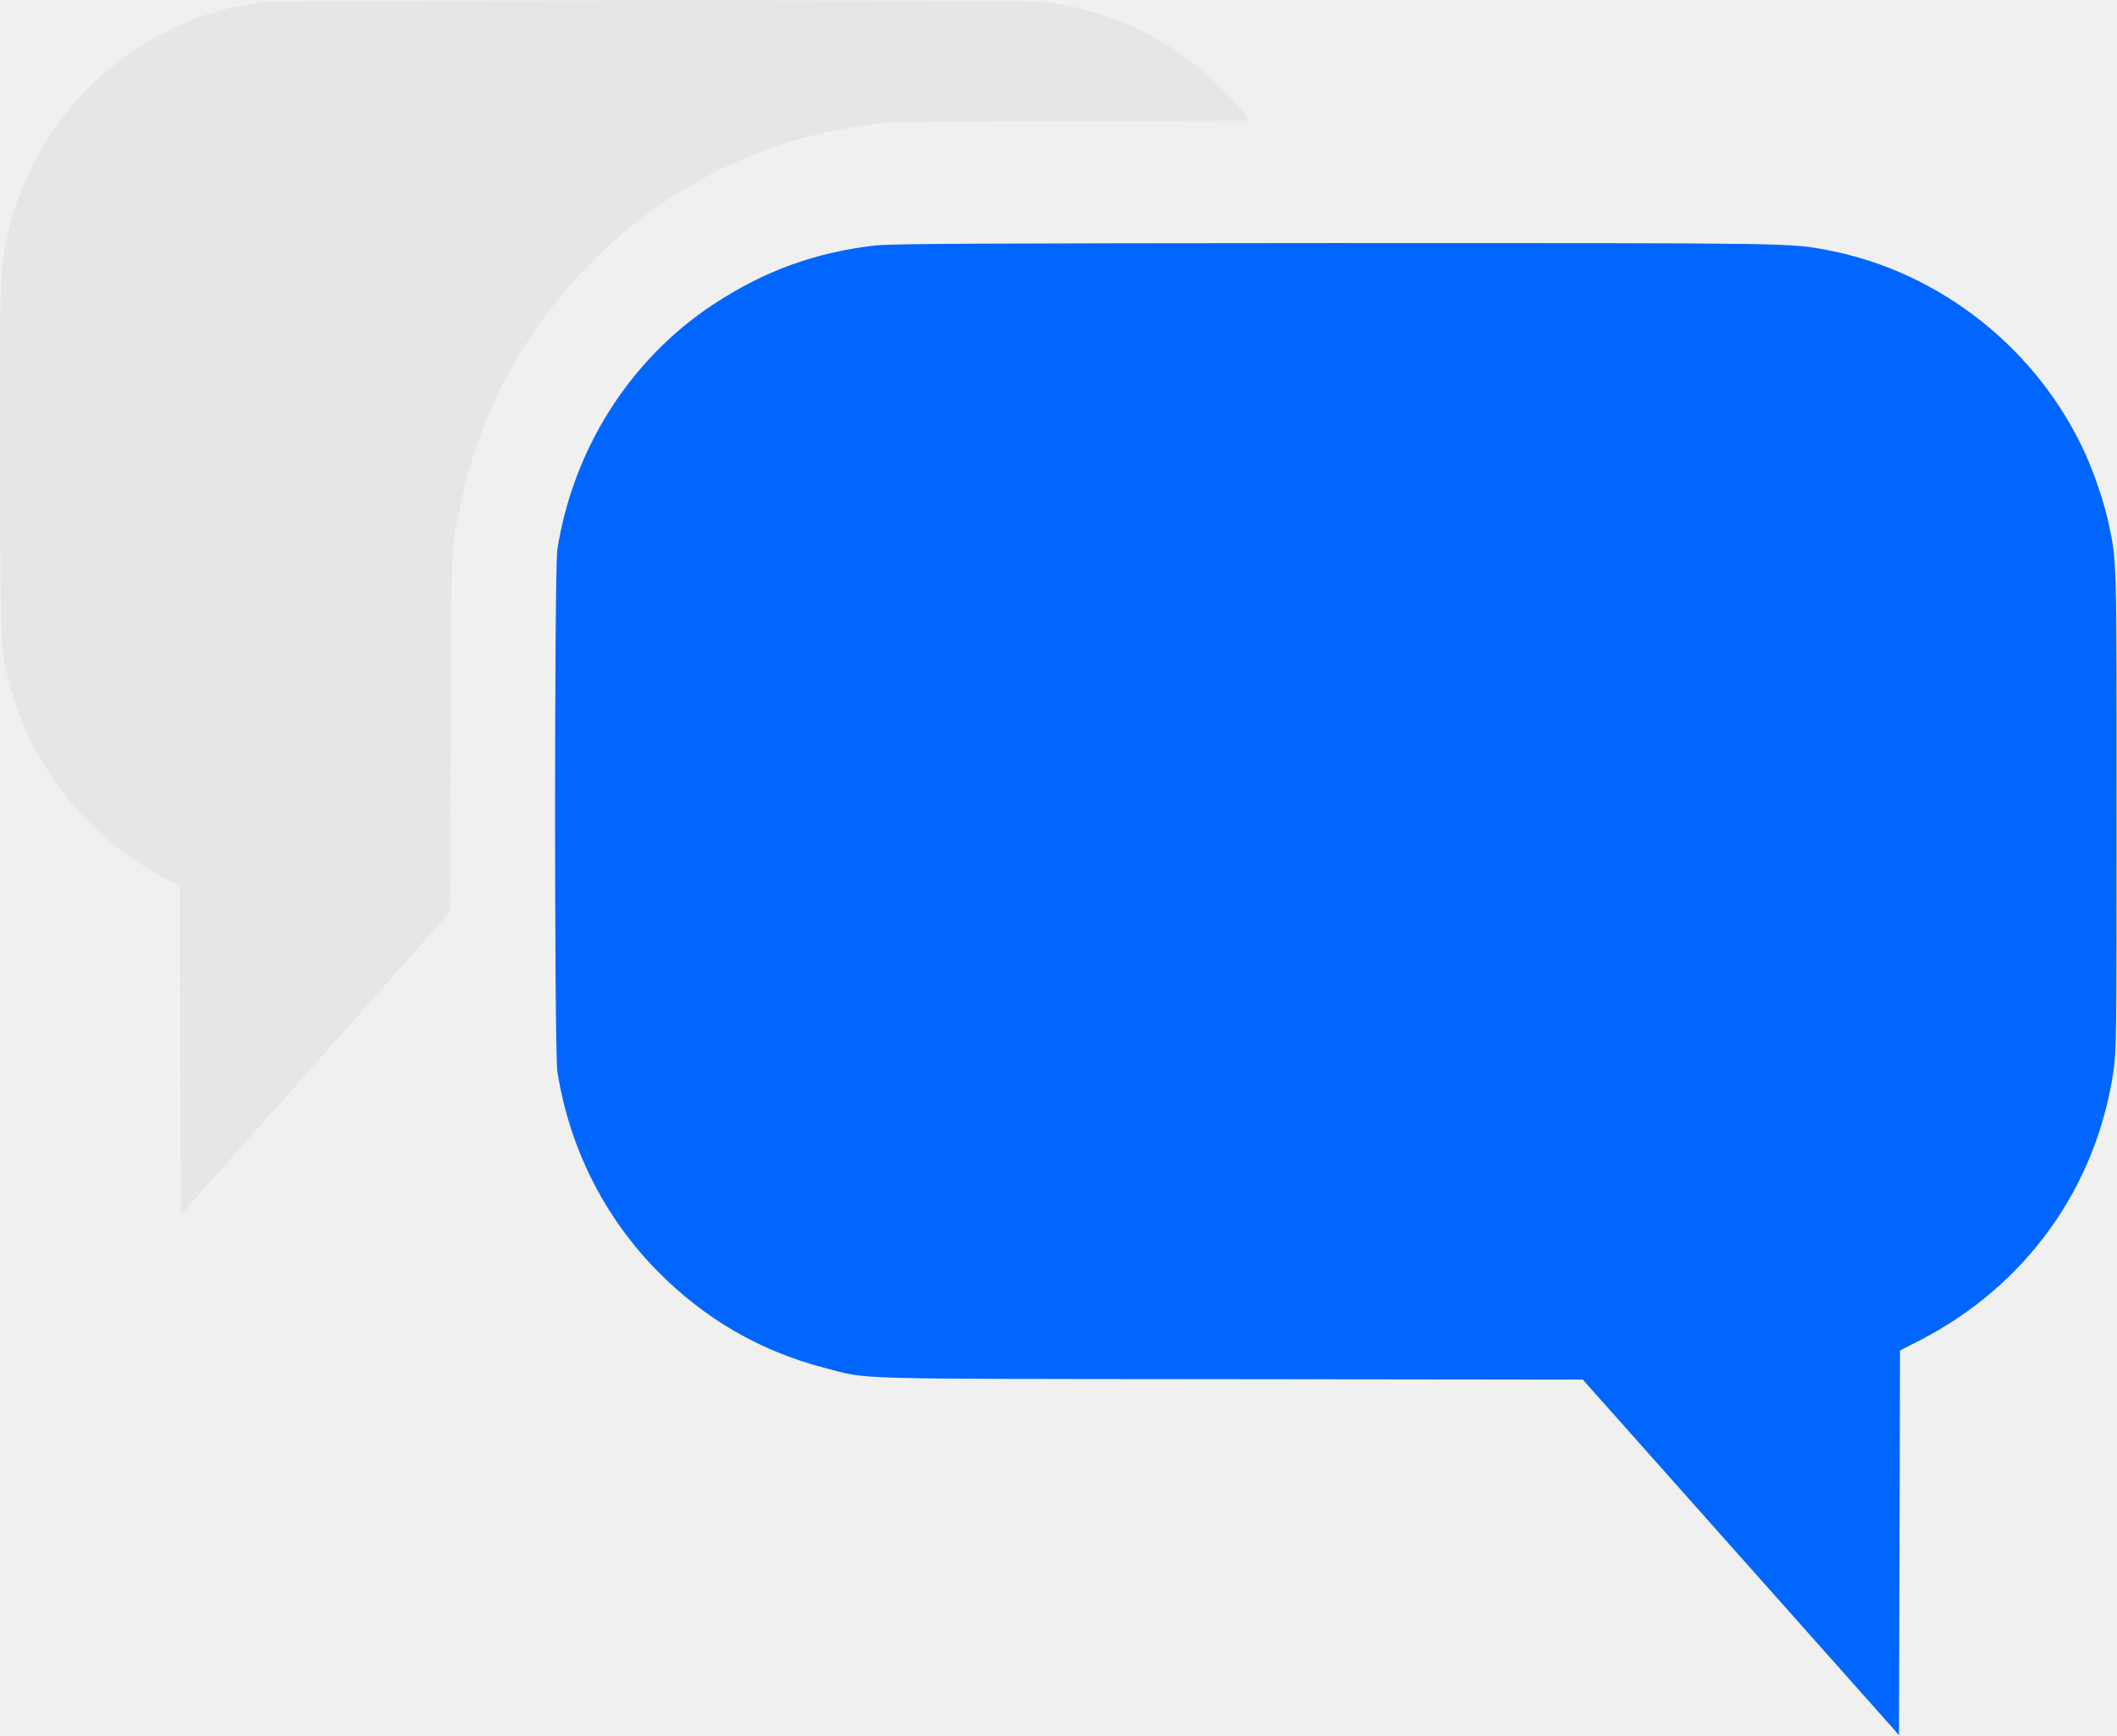
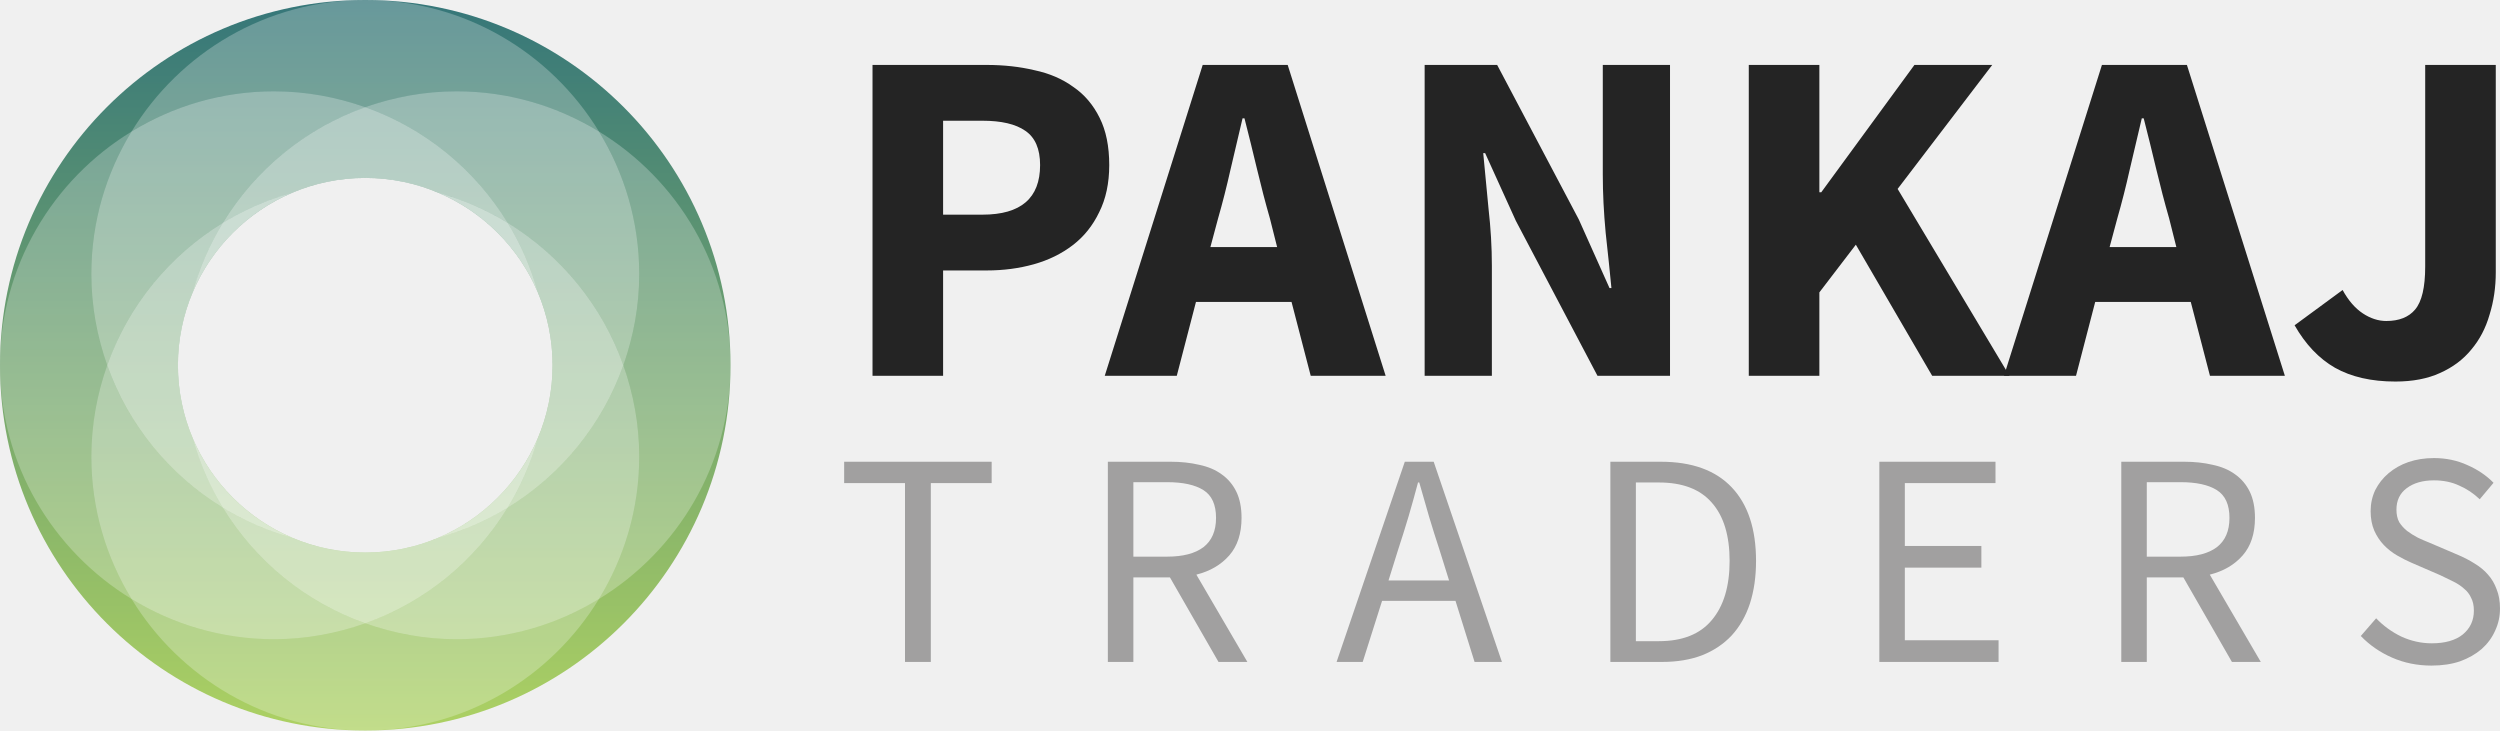
- <svg xmlns="http://www.w3.org/2000/svg" xml:space="preserve" width="16.139mm" height="13.229mm" version="1.1" style="shape-rendering:geometricPrecision; text-rendering:geometricPrecision; image-rendering:optimizeQuality; fill-rule:evenodd; clip-rule:evenodd" viewBox="0 0 103.31 84.68">
+ <svg xmlns="http://www.w3.org/2000/svg" width="154" height="45" viewBox="0 0 154 45" fill="none">
+   <path d="M17.986 33.121C15.245 31.954 13.045 29.756 11.878 27.014C11.289 25.626 10.96 24.101 10.96 22.499C10.96 20.898 11.288 19.372 11.878 17.986C13.045 15.242 15.244 13.046 17.986 11.879C19.373 11.288 20.898 10.96 22.5 10.96C24.101 10.96 25.627 11.288 27.014 11.879C29.756 13.046 31.954 15.243 33.121 17.986C33.712 19.372 34.039 20.898 34.039 22.499C34.039 24.101 33.712 25.626 33.121 27.014C31.954 29.755 29.758 31.954 27.014 33.121C25.627 33.71 24.101 34.039 22.5 34.039C20.898 34.039 19.373 33.71 17.986 33.121ZM0 22.5C0 34.925 10.074 45 22.5 45C34.927 45 45 34.925 45 22.5C45 10.073 34.927 0 22.5 0C10.074 0 0 10.073 0 22.5Z" fill="url(#paint0_linear_2307_5571)" />
+   <path opacity="0.25" d="M6.607 22.5C5.983 20.738 5.625 18.851 5.625 16.875C5.625 13.658 6.543 10.662 8.105 8.104C3.25 11.067 0 16.398 0 22.5C0 28.603 3.25 33.933 8.105 36.897C6.543 34.338 5.625 31.343 5.625 28.125C5.625 26.15 5.982 24.263 6.607 22.5Z" fill="white" />
+   <path opacity="0.25" d="M45.001 22.5C45.001 16.398 41.75 11.067 36.897 8.104C38.459 10.662 39.376 13.658 39.376 16.875C39.376 18.851 39.018 20.738 38.394 22.5C39.018 24.263 39.376 26.15 39.376 28.125C39.376 31.343 38.459 34.338 36.897 36.897C41.75 33.933 45.001 28.603 45.001 22.5Z" fill="white" />
+   <path opacity="0.25" d="M22.501 38.394C20.738 39.018 18.851 39.375 16.876 39.375C13.658 39.375 10.663 38.458 8.104 36.895C11.068 41.749 16.399 45 22.501 45C28.603 45 33.934 41.749 36.897 36.895C34.339 38.458 31.343 39.375 28.126 39.375C26.15 39.375 24.262 39.019 22.501 38.394Z" fill="white" />
+   <path opacity="0.25" d="M13.729 31.271C10.447 29.267 7.909 26.181 6.606 22.5C5.983 24.262 5.626 26.149 5.626 28.125C5.626 31.343 6.542 34.338 8.104 36.896C10.663 38.458 13.658 39.375 16.876 39.375C18.851 39.375 20.739 39.017 22.501 38.395C18.82 37.091 15.733 34.553 13.729 31.271Z" fill="white" />
+   <path opacity="0.25" d="M13.729 31.271C10.447 29.267 7.909 26.181 6.606 22.5C5.983 24.262 5.626 26.149 5.626 28.125C5.626 31.343 6.542 34.338 8.104 36.896C10.663 38.458 13.658 39.375 16.876 39.375C18.851 39.375 20.739 39.017 22.501 38.395C18.82 37.091 15.733 34.553 13.729 31.271Z" fill="white" />
+   <path opacity="0.25" d="M38.395 22.5C37.091 26.181 34.554 29.266 31.271 31.271C29.267 34.553 26.181 37.091 22.501 38.394C24.263 39.018 26.15 39.375 28.126 39.375C31.343 39.375 34.338 38.459 36.896 36.896C38.459 34.338 39.376 31.343 39.376 28.125C39.376 26.149 39.019 24.262 38.395 22.5Z" fill="white" />
+   <path opacity="0.25" d="M38.395 22.5C37.091 26.181 34.554 29.266 31.271 31.271C29.267 34.553 26.181 37.091 22.501 38.394C24.263 39.018 26.15 39.375 28.126 39.375C31.343 39.375 34.338 38.459 36.896 36.896C38.459 34.338 39.376 31.343 39.376 28.125C39.376 26.149 39.019 24.262 38.395 22.5Z" fill="white" />
+   <path opacity="0.25" d="M17.986 33.121C16.47 32.7 15.042 32.073 13.729 31.271C15.733 34.553 18.819 37.091 22.5 38.394C26.181 37.091 29.266 34.553 31.27 31.271C29.957 32.072 28.531 32.7 27.013 33.121C25.627 33.711 24.101 34.039 22.499 34.039C20.897 34.039 19.374 33.711 17.986 33.121Z" fill="white" />
+   <path opacity="0.25" d="M17.986 33.121C16.47 32.7 15.042 32.073 13.729 31.271C15.733 34.553 18.819 37.091 22.5 38.394C26.181 37.091 29.266 34.553 31.27 31.271C29.957 32.072 28.531 32.7 27.013 33.121C25.627 33.711 24.101 34.039 22.499 34.039C20.897 34.039 19.374 33.711 17.986 33.121Z" fill="white" />
+   <path opacity="0.25" d="M17.986 33.121C16.47 32.7 15.042 32.073 13.729 31.271C15.733 34.553 18.819 37.091 22.5 38.394C26.181 37.091 29.266 34.553 31.27 31.271C29.957 32.072 28.531 32.7 27.013 33.121C25.627 33.711 24.101 34.039 22.499 34.039C20.897 34.039 19.374 33.711 17.986 33.121Z" fill="white" />
+   <path opacity="0.25" d="M22.501 6.606C24.262 5.982 26.15 5.625 28.126 5.625C31.343 5.625 34.339 6.542 36.897 8.104C33.934 3.251 28.603 0 22.501 0C16.399 0 11.068 3.251 8.104 8.104C10.663 6.542 13.658 5.625 16.876 5.625C18.851 5.625 20.738 5.982 22.501 6.606Z" fill="white" />
+   <path opacity="0.25" d="M22.501 6.606C20.738 5.982 18.851 5.625 16.876 5.625C13.658 5.625 10.663 6.542 8.104 8.104C6.542 10.663 5.626 13.658 5.626 16.875C5.626 18.851 5.983 20.738 6.607 22.5C7.909 18.82 10.447 15.733 13.729 13.729C15.733 10.447 18.82 7.91 22.501 6.606Z" fill="white" />
+   <path opacity="0.25" d="M22.501 6.606C20.738 5.982 18.851 5.625 16.876 5.625C13.658 5.625 10.663 6.542 8.104 8.104C6.542 10.663 5.626 13.658 5.626 16.875C5.626 18.851 5.983 20.738 6.607 22.5C7.909 18.82 10.447 15.733 13.729 13.729C15.733 10.447 18.82 7.91 22.501 6.606Z" fill="white" />
+   <path opacity="0.25" d="M36.896 8.104C34.339 6.542 31.343 5.625 28.126 5.625C26.149 5.625 24.262 5.982 22.501 6.605C26.181 7.909 29.267 10.447 31.271 13.729C34.553 15.733 37.092 18.819 38.395 22.5C39.018 20.738 39.376 18.851 39.376 16.875C39.376 13.658 38.459 10.662 36.896 8.104Z" fill="white" />
+   <path opacity="0.25" d="M36.896 8.104C34.339 6.542 31.343 5.625 28.126 5.625C26.149 5.625 24.262 5.982 22.501 6.605C26.181 7.909 29.267 10.447 31.271 13.729C34.553 15.733 37.092 18.819 38.395 22.5C39.018 20.738 39.376 18.851 39.376 16.875C39.376 13.658 38.459 10.662 36.896 8.104Z" fill="white" />
+   <path opacity="0.25" d="M27.014 11.879C28.53 12.3 29.958 12.927 31.272 13.729C29.267 10.446 26.181 7.909 22.5 6.605C18.82 7.909 15.734 10.446 13.73 13.729C15.043 12.927 16.469 12.3 17.988 11.879C19.374 11.289 20.899 10.961 22.501 10.961C24.103 10.962 25.628 11.289 27.014 11.879Z" fill="white" />
+   <path opacity="0.25" d="M27.014 11.879C28.53 12.3 29.958 12.927 31.272 13.729C29.267 10.446 26.181 7.909 22.5 6.605C18.82 7.909 15.734 10.446 13.73 13.729C15.043 12.927 16.469 12.3 17.988 11.879C19.374 11.289 20.899 10.961 22.501 10.961C24.103 10.962 25.628 11.289 27.014 11.879Z" fill="white" />
+   <path opacity="0.25" d="M27.014 11.879C28.53 12.3 29.958 12.927 31.272 13.729C29.267 10.446 26.181 7.909 22.5 6.605C18.82 7.909 15.734 10.446 13.73 13.729C15.043 12.927 16.469 12.3 17.988 11.879C19.374 11.289 20.899 10.961 22.501 10.961C24.103 10.962 25.628 11.289 27.014 11.879Z" fill="white" />
+   <path opacity="0.25" d="M11.88 17.987C12.301 16.47 12.927 15.042 13.729 13.729C10.447 15.734 7.91 18.819 6.607 22.5C7.91 26.181 10.447 29.267 13.729 31.271C12.928 29.957 12.301 28.531 11.88 27.013C11.29 25.627 10.962 24.102 10.962 22.5C10.962 20.898 11.29 19.373 11.88 17.987Z" fill="white" />
+   <path opacity="0.25" d="M11.88 17.987C12.301 16.47 12.927 15.042 13.729 13.729C10.447 15.734 7.91 18.819 6.607 22.5C7.91 26.181 10.447 29.267 13.729 31.271C12.928 29.957 12.301 28.531 11.88 27.013C11.29 25.627 10.962 24.102 10.962 22.5C10.962 20.898 11.29 19.373 11.88 17.987Z" fill="white" />
+   <path opacity="0.25" d="M11.88 17.987C12.301 16.47 12.927 15.042 13.729 13.729C10.447 15.734 7.91 18.819 6.607 22.5C7.91 26.181 10.447 29.267 13.729 31.271C12.928 29.957 12.301 28.531 11.88 27.013C11.29 25.627 10.962 24.102 10.962 22.5C10.962 20.898 11.29 19.373 11.88 17.987Z" fill="white" />
+   <path opacity="0.25" d="M31.272 13.729C32.074 15.042 32.701 16.47 33.121 17.987C33.712 19.373 34.039 20.898 34.039 22.5C34.039 24.102 33.712 25.627 33.121 27.013C32.701 28.53 32.075 29.958 31.272 31.271C34.554 29.267 37.091 26.181 38.395 22.5C37.091 18.819 34.554 15.734 31.272 13.729Z" fill="white" />
+   <path opacity="0.25" d="M31.272 13.729C32.074 15.042 32.701 16.47 33.121 17.987C33.712 19.373 34.039 20.898 34.039 22.5C34.039 24.102 33.712 25.627 33.121 27.013C32.701 28.53 32.075 29.958 31.272 31.271C34.554 29.267 37.091 26.181 38.395 22.5C37.091 18.819 34.554 15.734 31.272 13.729Z" fill="white" />
+   <path opacity="0.25" d="M31.272 13.729C32.074 15.042 32.701 16.47 33.121 17.987C33.712 19.373 34.039 20.898 34.039 22.5C34.039 24.102 33.712 25.627 33.121 27.013C32.701 28.53 32.075 29.958 31.272 31.271C34.554 29.267 37.091 26.181 38.395 22.5C37.091 18.819 34.554 15.734 31.272 13.729Z" fill="white" />
+   <path opacity="0.25" d="M33.121 17.987C32.701 16.47 32.075 15.043 31.272 13.73C29.958 12.927 28.531 12.3 27.014 11.879C29.757 13.046 31.954 15.245 33.121 17.987Z" fill="white" />
+   <path opacity="0.25" d="M33.121 17.987C32.701 16.47 32.075 15.043 31.272 13.73C29.958 12.927 28.531 12.3 27.014 11.879C29.757 13.046 31.954 15.245 33.121 17.987Z" fill="white" />
+   <path opacity="0.25" d="M33.121 17.987C32.701 16.47 32.075 15.043 31.272 13.73C29.958 12.927 28.531 12.3 27.014 11.879C29.757 13.046 31.954 15.245 33.121 17.987Z" fill="white" />
+   <path opacity="0.25" d="M33.121 17.987C32.701 16.47 32.075 15.043 31.272 13.73C29.958 12.927 28.531 12.3 27.014 11.879C29.757 13.046 31.954 15.245 33.121 17.987Z" fill="white" />
+   <path opacity="0.25" d="M11.88 27.014C12.301 28.531 12.927 29.959 13.729 31.272C15.043 32.073 16.47 32.7 17.987 33.122C15.245 31.955 13.046 29.757 11.88 27.014Z" fill="white" />
+   <path opacity="0.25" d="M11.88 27.014C12.301 28.531 12.927 29.959 13.729 31.272C15.043 32.073 16.47 32.7 17.987 33.122C15.245 31.955 13.046 29.757 11.88 27.014Z" fill="white" />
+   <path opacity="0.25" d="M11.88 27.014C12.301 28.531 12.927 29.959 13.729 31.272C15.043 32.073 16.47 32.7 17.987 33.122C15.245 31.955 13.046 29.757 11.88 27.014Z" fill="white" />
+   <path opacity="0.25" d="M11.88 27.014C12.301 28.531 12.927 29.959 13.729 31.272C15.043 32.073 16.47 32.7 17.987 33.122C15.245 31.955 13.046 29.757 11.88 27.014Z" fill="white" />
+   <path opacity="0.25" d="M27.014 33.121C28.531 32.699 29.959 32.073 31.272 31.271C32.073 29.958 32.701 28.531 33.122 27.013C31.954 29.757 29.757 31.954 27.014 33.121Z" fill="white" />
+   <path opacity="0.25" d="M27.014 33.121C28.531 32.699 29.959 32.073 31.272 31.271C32.073 29.958 32.701 28.531 33.122 27.013C31.954 29.757 29.757 31.954 27.014 33.121Z" fill="white" />
+   <path opacity="0.25" d="M27.014 33.121C28.531 32.699 29.959 32.073 31.272 31.271C32.073 29.958 32.701 28.531 33.122 27.013C31.954 29.757 29.757 31.954 27.014 33.121Z" fill="white" />
+   <path opacity="0.25" d="M27.014 33.121C28.531 32.699 29.959 32.073 31.272 31.271C32.073 29.958 32.701 28.531 33.122 27.013C31.954 29.757 29.757 31.954 27.014 33.121Z" fill="white" />
+   <path opacity="0.25" d="M17.987 11.878C16.47 12.299 15.043 12.926 13.729 13.729C12.927 15.042 12.3 16.469 11.879 17.986C13.046 15.244 15.245 13.046 17.987 11.878Z" fill="white" />
+   <path opacity="0.25" d="M17.987 11.878C16.47 12.299 15.043 12.926 13.729 13.729C12.927 15.042 12.3 16.469 11.879 17.986C13.046 15.244 15.245 13.046 17.987 11.878Z" fill="white" />
+   <path opacity="0.25" d="M17.987 11.878C16.47 12.299 15.043 12.926 13.729 13.729C12.927 15.042 12.3 16.469 11.879 17.986C13.046 15.244 15.245 13.046 17.987 11.878Z" fill="white" />
+   <path opacity="0.25" d="M17.987 11.878C16.47 12.299 15.043 12.926 13.729 13.729C12.927 15.042 12.3 16.469 11.879 17.986C13.046 15.244 15.245 13.046 17.987 11.878Z" fill="white" />
+   <path d="M53.747 4H60.787C61.832 4 62.808 4.108 63.715 4.323C64.642 4.519 65.441 4.862 66.111 5.351C66.801 5.821 67.343 6.457 67.738 7.26C68.132 8.044 68.329 9.013 68.329 10.168C68.329 11.284 68.122 12.254 67.708 13.076C67.314 13.899 66.772 14.574 66.081 15.103C65.391 15.632 64.593 16.023 63.686 16.278C62.779 16.532 61.812 16.66 60.787 16.66H58.095V23.151H53.747V4ZM60.521 13.223C62.887 13.223 64.07 12.205 64.07 10.168C64.07 9.17 63.764 8.465 63.153 8.053C62.562 7.642 61.684 7.437 60.521 7.437H58.095V13.223H60.521Z" fill="#242424" />
+   <path d="M78.671 15.22L78.227 13.458C77.951 12.498 77.685 11.48 77.429 10.403C77.172 9.326 76.916 8.288 76.66 7.29H76.541C76.305 8.308 76.058 9.356 75.802 10.433C75.565 11.49 75.309 12.498 75.033 13.458L74.56 15.22H78.671ZM79.558 18.598H73.672L72.489 23.151H68.052L74.086 4H79.322L85.356 23.151H80.741L79.558 18.598Z" fill="#242424" />
+   <path d="M87.758 4H92.225L97.253 13.517L99.146 17.746H99.264C99.166 16.728 99.047 15.592 98.909 14.339C98.791 13.086 98.732 11.891 98.732 10.756V4H102.873V23.151H98.406L93.378 13.605L91.485 9.434H91.367C91.466 10.491 91.574 11.627 91.692 12.841C91.83 14.055 91.899 15.23 91.899 16.366V23.151H87.758V4Z" fill="#242424" />
+   <path d="M107.725 4H112.073V11.842H112.191L117.929 4H122.721L116.894 11.637L123.785 23.151H119.023L114.32 15.073L112.073 18.011V23.151H107.725V4Z" fill="#242424" />
+   <path d="M134.063 15.22L133.62 13.458C133.344 12.498 133.078 11.48 132.821 10.403C132.565 9.326 132.309 8.288 132.052 7.29H131.934C131.697 8.308 131.451 9.356 131.194 10.433C130.958 11.49 130.701 12.498 130.425 13.458L129.952 15.22H134.063ZM134.951 18.598H129.065L127.882 23.151H123.445L129.479 4H134.714L140.748 23.151H136.134L134.951 18.598Z" fill="#242424" />
+   <path d="M144.305 17.864C144.659 18.51 145.074 18.99 145.547 19.303C146.02 19.616 146.503 19.773 146.996 19.773C147.785 19.773 148.376 19.538 148.771 19.068C149.185 18.579 149.392 17.697 149.392 16.425V4H153.74V16.777C153.74 17.697 153.612 18.569 153.355 19.391C153.119 20.214 152.744 20.928 152.231 21.535C151.738 22.142 151.098 22.622 150.309 22.975C149.54 23.327 148.623 23.503 147.558 23.503C146.079 23.503 144.837 23.219 143.831 22.652C142.845 22.084 142.017 21.212 141.347 20.037L144.305 17.864Z" fill="#242424" />
+   <path d="M55.748 29.759H52V28.443H61.086V29.759H57.338V40.775H55.748V29.759Z" fill="#A1A0A0" />
+   <path d="M69.816 34.289H71.898C72.87 34.289 73.614 34.095 74.132 33.706C74.649 33.305 74.908 32.704 74.908 31.902C74.908 31.087 74.649 30.517 74.132 30.191C73.614 29.865 72.87 29.702 71.898 29.702H69.816V34.289ZM75.059 40.775L72.068 35.568H69.816V40.775H68.244V28.443H72.125C72.756 28.443 73.336 28.506 73.866 28.631C74.409 28.744 74.87 28.938 75.248 29.214C75.639 29.489 75.942 29.846 76.157 30.285C76.371 30.724 76.479 31.263 76.479 31.902C76.479 32.867 76.226 33.638 75.722 34.214C75.217 34.791 74.542 35.185 73.696 35.398L76.838 40.775H75.059Z" fill="#A1A0A0" />
+   <path d="M89.262 35.755L88.675 33.876C88.448 33.186 88.233 32.503 88.031 31.827C87.829 31.137 87.628 30.436 87.426 29.721H87.35C87.161 30.436 86.965 31.137 86.763 31.827C86.561 32.503 86.347 33.186 86.12 33.876L85.533 35.755H89.262ZM89.659 37.015H85.135L83.943 40.775H82.334L86.536 28.443H88.315L92.518 40.775H90.833L89.659 37.015Z" fill="#A1A0A0" />
+   <path d="M99.199 28.443H102.303C104.222 28.443 105.679 28.969 106.676 30.022C107.673 31.075 108.172 32.585 108.172 34.552C108.172 35.53 108.045 36.407 107.793 37.184C107.541 37.949 107.168 38.6 106.676 39.139C106.184 39.666 105.578 40.073 104.859 40.361C104.14 40.637 103.313 40.775 102.379 40.775H99.199V28.443ZM102.19 39.496C103.641 39.496 104.726 39.064 105.446 38.199C106.178 37.334 106.544 36.119 106.544 34.552C106.544 32.986 106.178 31.789 105.446 30.962C104.726 30.135 103.641 29.721 102.19 29.721H100.77V39.496H102.19Z" fill="#A1A0A0" />
+   <path d="M115.767 28.443H122.922V29.759H117.338V33.631H122.052V34.966H117.338V39.44H123.112V40.775H115.767V28.443Z" fill="#A1A0A0" />
+   <path d="M132.242 34.289H134.325C135.296 34.289 136.041 34.095 136.558 33.706C137.076 33.305 137.335 32.704 137.335 31.902C137.335 31.087 137.076 30.517 136.558 30.191C136.041 29.865 135.296 29.702 134.325 29.702H132.242V34.289ZM137.486 40.775L134.495 35.568H132.242V40.775H130.671V28.443H134.552C135.183 28.443 135.763 28.506 136.293 28.631C136.836 28.744 137.297 28.938 137.675 29.214C138.066 29.489 138.369 29.846 138.584 30.285C138.798 30.724 138.906 31.263 138.906 31.902C138.906 32.867 138.653 33.638 138.149 34.214C137.644 34.791 136.969 35.185 136.123 35.398L139.265 40.775H137.486Z" fill="#A1A0A0" />
+   <path d="M146.371 38.087C146.813 38.55 147.33 38.926 147.924 39.214C148.529 39.49 149.154 39.628 149.798 39.628C150.618 39.628 151.255 39.446 151.709 39.083C152.164 38.707 152.391 38.218 152.391 37.617C152.391 37.303 152.334 37.04 152.221 36.827C152.12 36.601 151.975 36.413 151.785 36.263C151.609 36.1 151.394 35.956 151.142 35.831C150.889 35.705 150.618 35.574 150.328 35.436L148.548 34.665C148.258 34.54 147.961 34.389 147.659 34.214C147.356 34.038 147.084 33.825 146.845 33.575C146.605 33.324 146.409 33.03 146.258 32.691C146.106 32.34 146.031 31.939 146.031 31.488C146.031 31.024 146.125 30.592 146.314 30.191C146.516 29.79 146.788 29.445 147.128 29.157C147.482 28.856 147.892 28.625 148.359 28.462C148.838 28.299 149.362 28.217 149.93 28.217C150.675 28.217 151.362 28.361 151.993 28.65C152.624 28.925 153.161 29.289 153.602 29.74L152.751 30.755C152.372 30.392 151.949 30.11 151.482 29.909C151.028 29.696 150.511 29.59 149.93 29.59C149.236 29.59 148.674 29.753 148.245 30.078C147.829 30.392 147.621 30.83 147.621 31.394C147.621 31.695 147.677 31.952 147.791 32.165C147.917 32.365 148.081 32.547 148.283 32.71C148.485 32.861 148.706 32.998 148.946 33.124C149.186 33.236 149.432 33.343 149.684 33.443L151.444 34.195C151.798 34.346 152.132 34.521 152.448 34.721C152.763 34.91 153.035 35.135 153.262 35.398C153.489 35.649 153.666 35.95 153.792 36.301C153.931 36.639 154 37.034 154 37.485C154 37.974 153.899 38.431 153.697 38.857C153.508 39.283 153.23 39.659 152.864 39.985C152.498 40.298 152.057 40.549 151.539 40.737C151.022 40.913 150.435 41 149.779 41C148.908 41 148.1 40.837 147.356 40.511C146.611 40.186 145.967 39.741 145.425 39.177L146.371 38.087Z" fill="#A1A0A0" />
  <defs>
-     <style type="text/css">
-    
-     .fil1 {fill:#0066FF}
-     .fil0 {fill:#E6E6E6}
-    
-   </style>
+     <linearGradient id="paint0_linear_2307_5571" x1="22.5" y1="0" x2="22.5" y2="45" gradientUnits="userSpaceOnUse">
+       <stop stop-color="#357679" />
+       <stop offset="1" stop-color="#ADD163" />
+     </linearGradient>
  </defs>
-   <g id="Layer_x0020_1">
-     <g id="_1714159649392">
-       <path class="fil0" d="M13.05 0.08c-6.22,0.62 -11.5,5.45 -12.74,11.67 -0.31,1.54 -0.33,2.14 -0.3,10.99 0.02,9.21 0.01,8.85 0.45,10.58 1.02,4.04 3.85,7.6 7.58,9.52l0.74 0.38 0.02 8.03 0.02 8.03 6.32 -7.1c3.48,-3.91 6.43,-7.24 6.57,-7.4l0.25 -0.29 0.03 -8.66c0.03,-9.5 0.01,-9.01 0.52,-11.38 1.85,-8.62 8.52,-15.6 17,-17.81 0.93,-0.24 1.32,-0.32 3.1,-0.6 0.42,-0.07 3.05,-0.11 9.48,-0.13l8.89 -0.03 -0.26 -0.33c-0.84,-1.07 -2.14,-2.28 -3.36,-3.09 -1.94,-1.3 -4.18,-2.12 -6.53,-2.37 -0.88,-0.1 -36.83,-0.09 -37.77,0.01z" />
-       <path class="fil1" d="M42.86 11.96c-3.03,0.33 -5.54,1.24 -8.06,2.9 -4.06,2.68 -6.83,7.05 -7.6,11.95 -0.15,0.98 -0.15,24.49 0,25.47 0.58,3.72 2.28,7.1 4.88,9.74 2.29,2.33 5.01,3.91 8.13,4.72 2.26,0.59 0.72,0.54 19.86,0.56l17.17 0.02c0,0 15.1,16.97 15.22,17.11l0.21 0.25 0.05 -18.78 0.96 -0.49c5.17,-2.66 8.62,-7.44 9.46,-13.16 0.14,-0.97 0.15,-1.6 0.15,-12.69 0,-12.46 0.01,-12.14 -0.39,-14.03 -0.2,-0.94 -0.67,-2.34 -1.11,-3.33 -2.32,-5.15 -7.1,-8.94 -12.58,-9.99 -1.88,-0.36 -1.52,-0.35 -24.12,-0.35 -16.64,0.01 -21.54,0.03 -22.24,0.11z" />
-     </g>
-   </g>
</svg>
